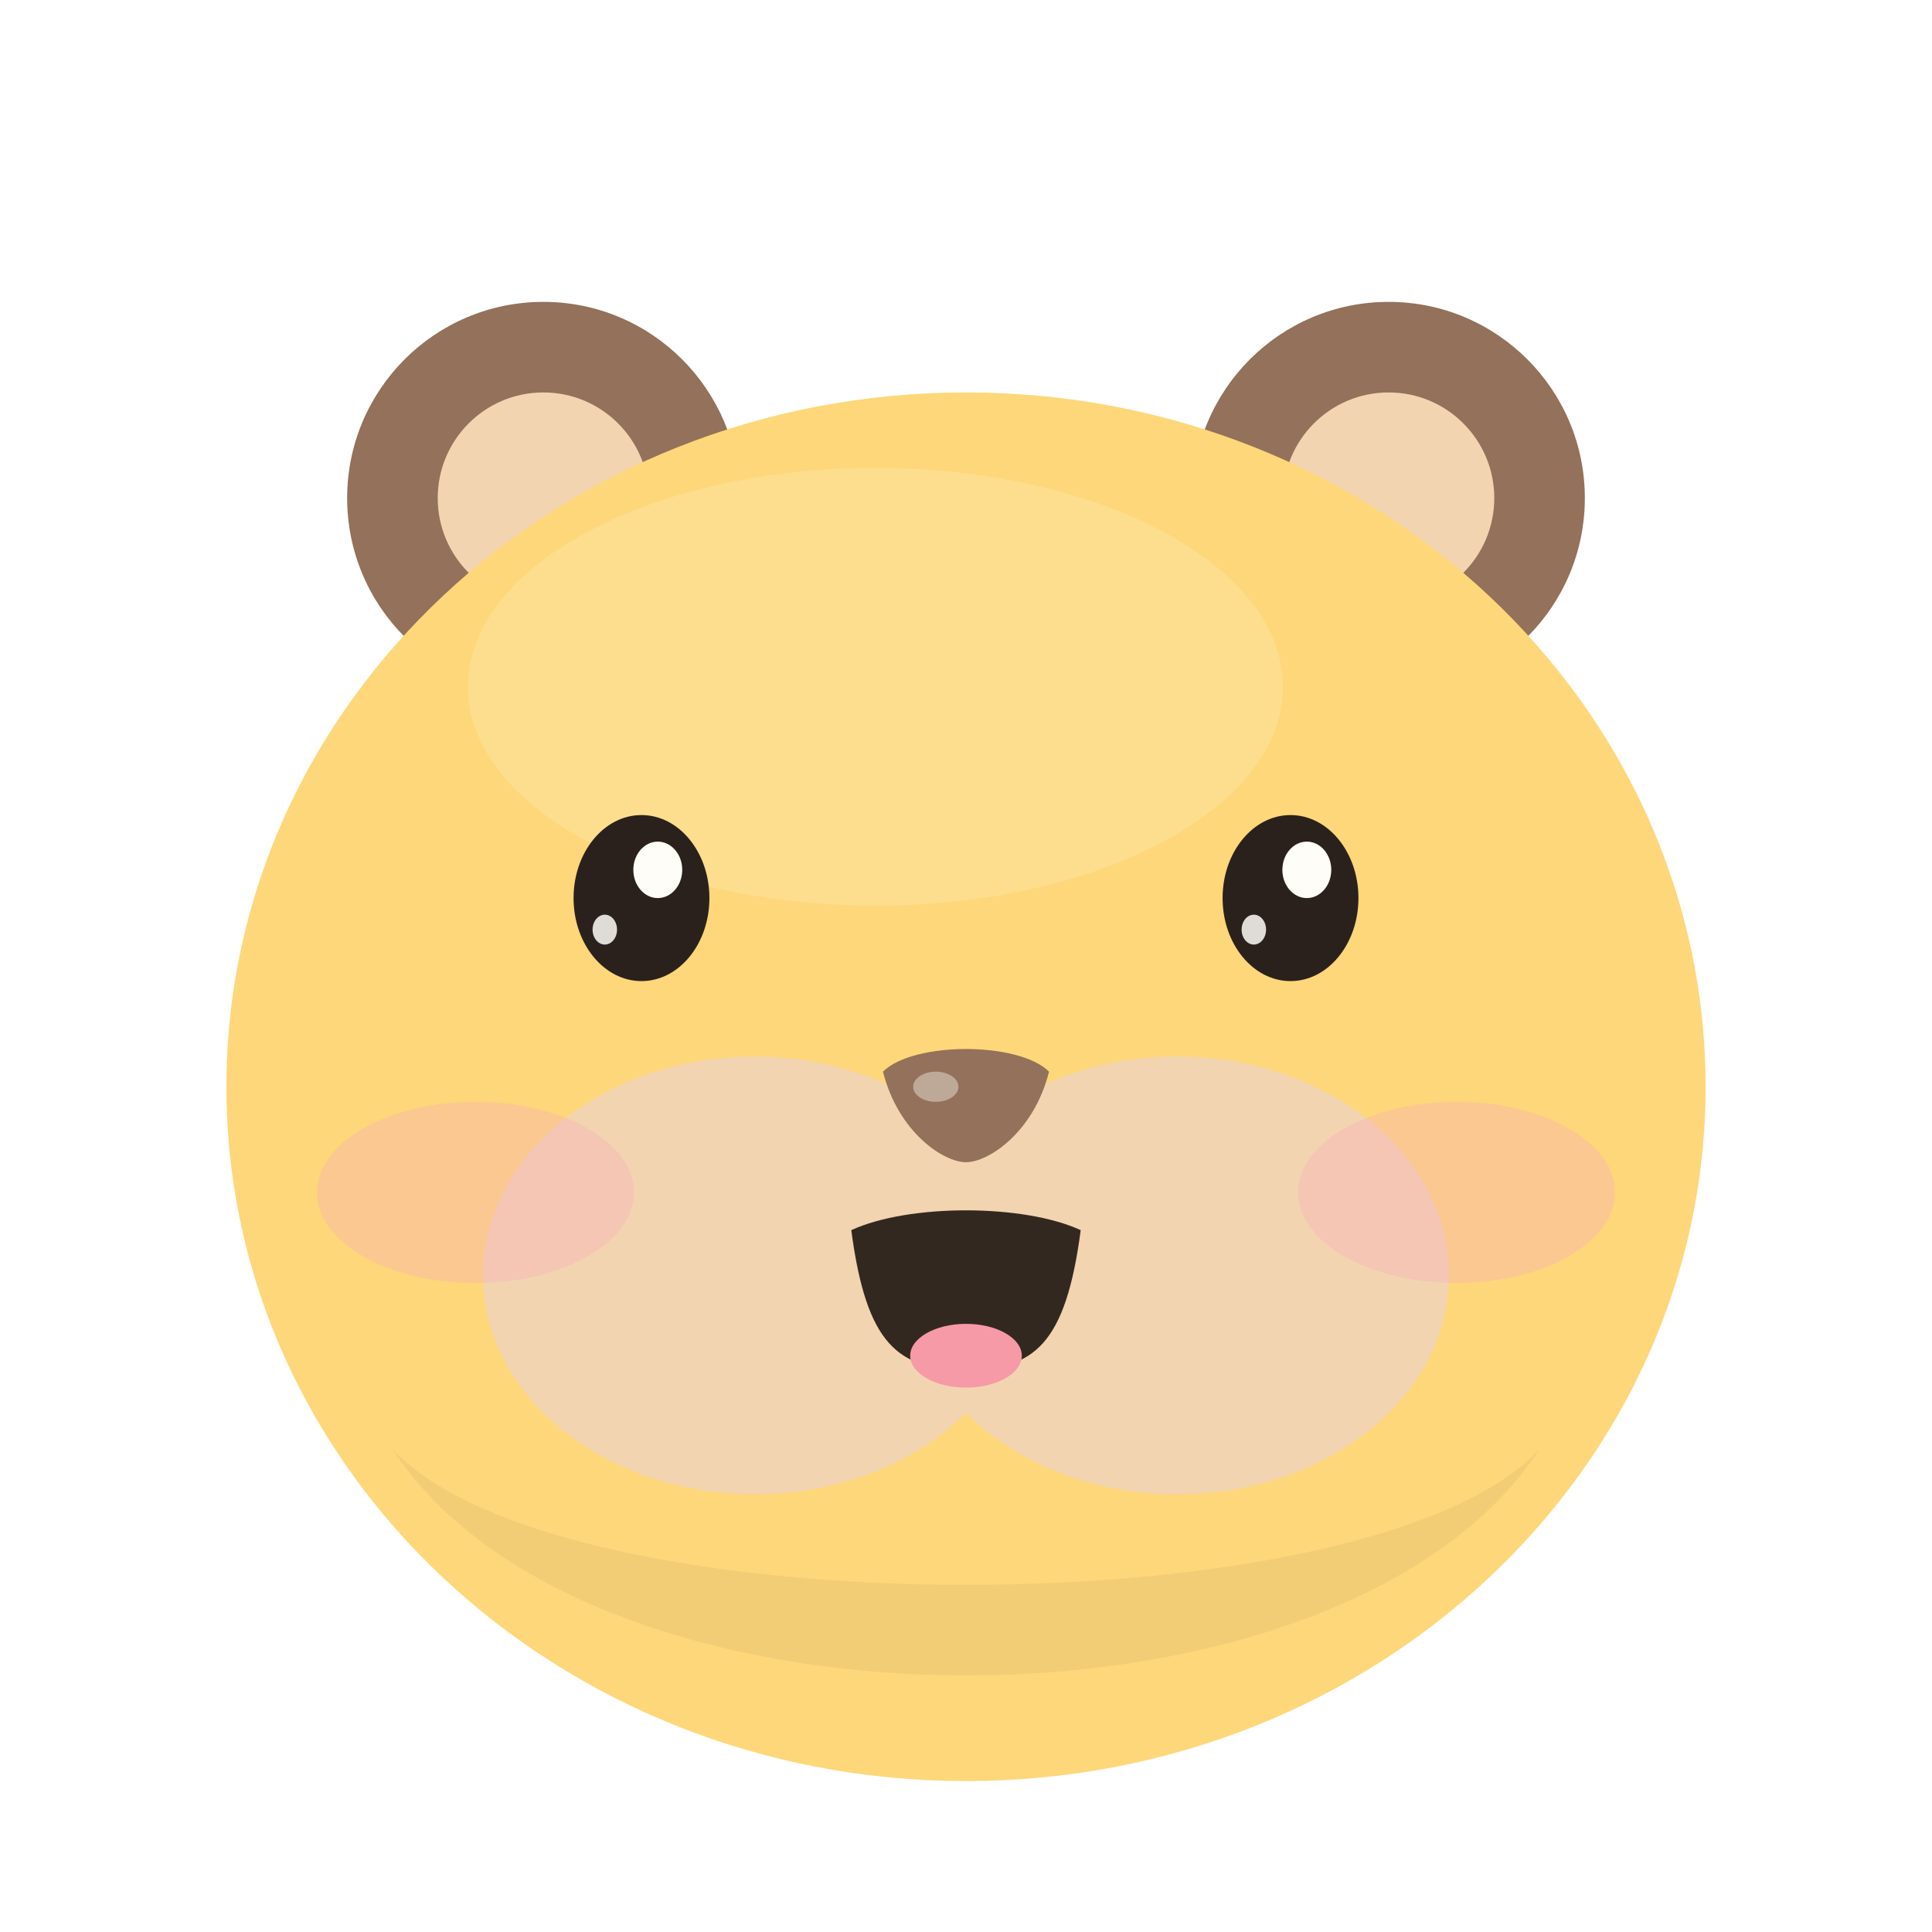
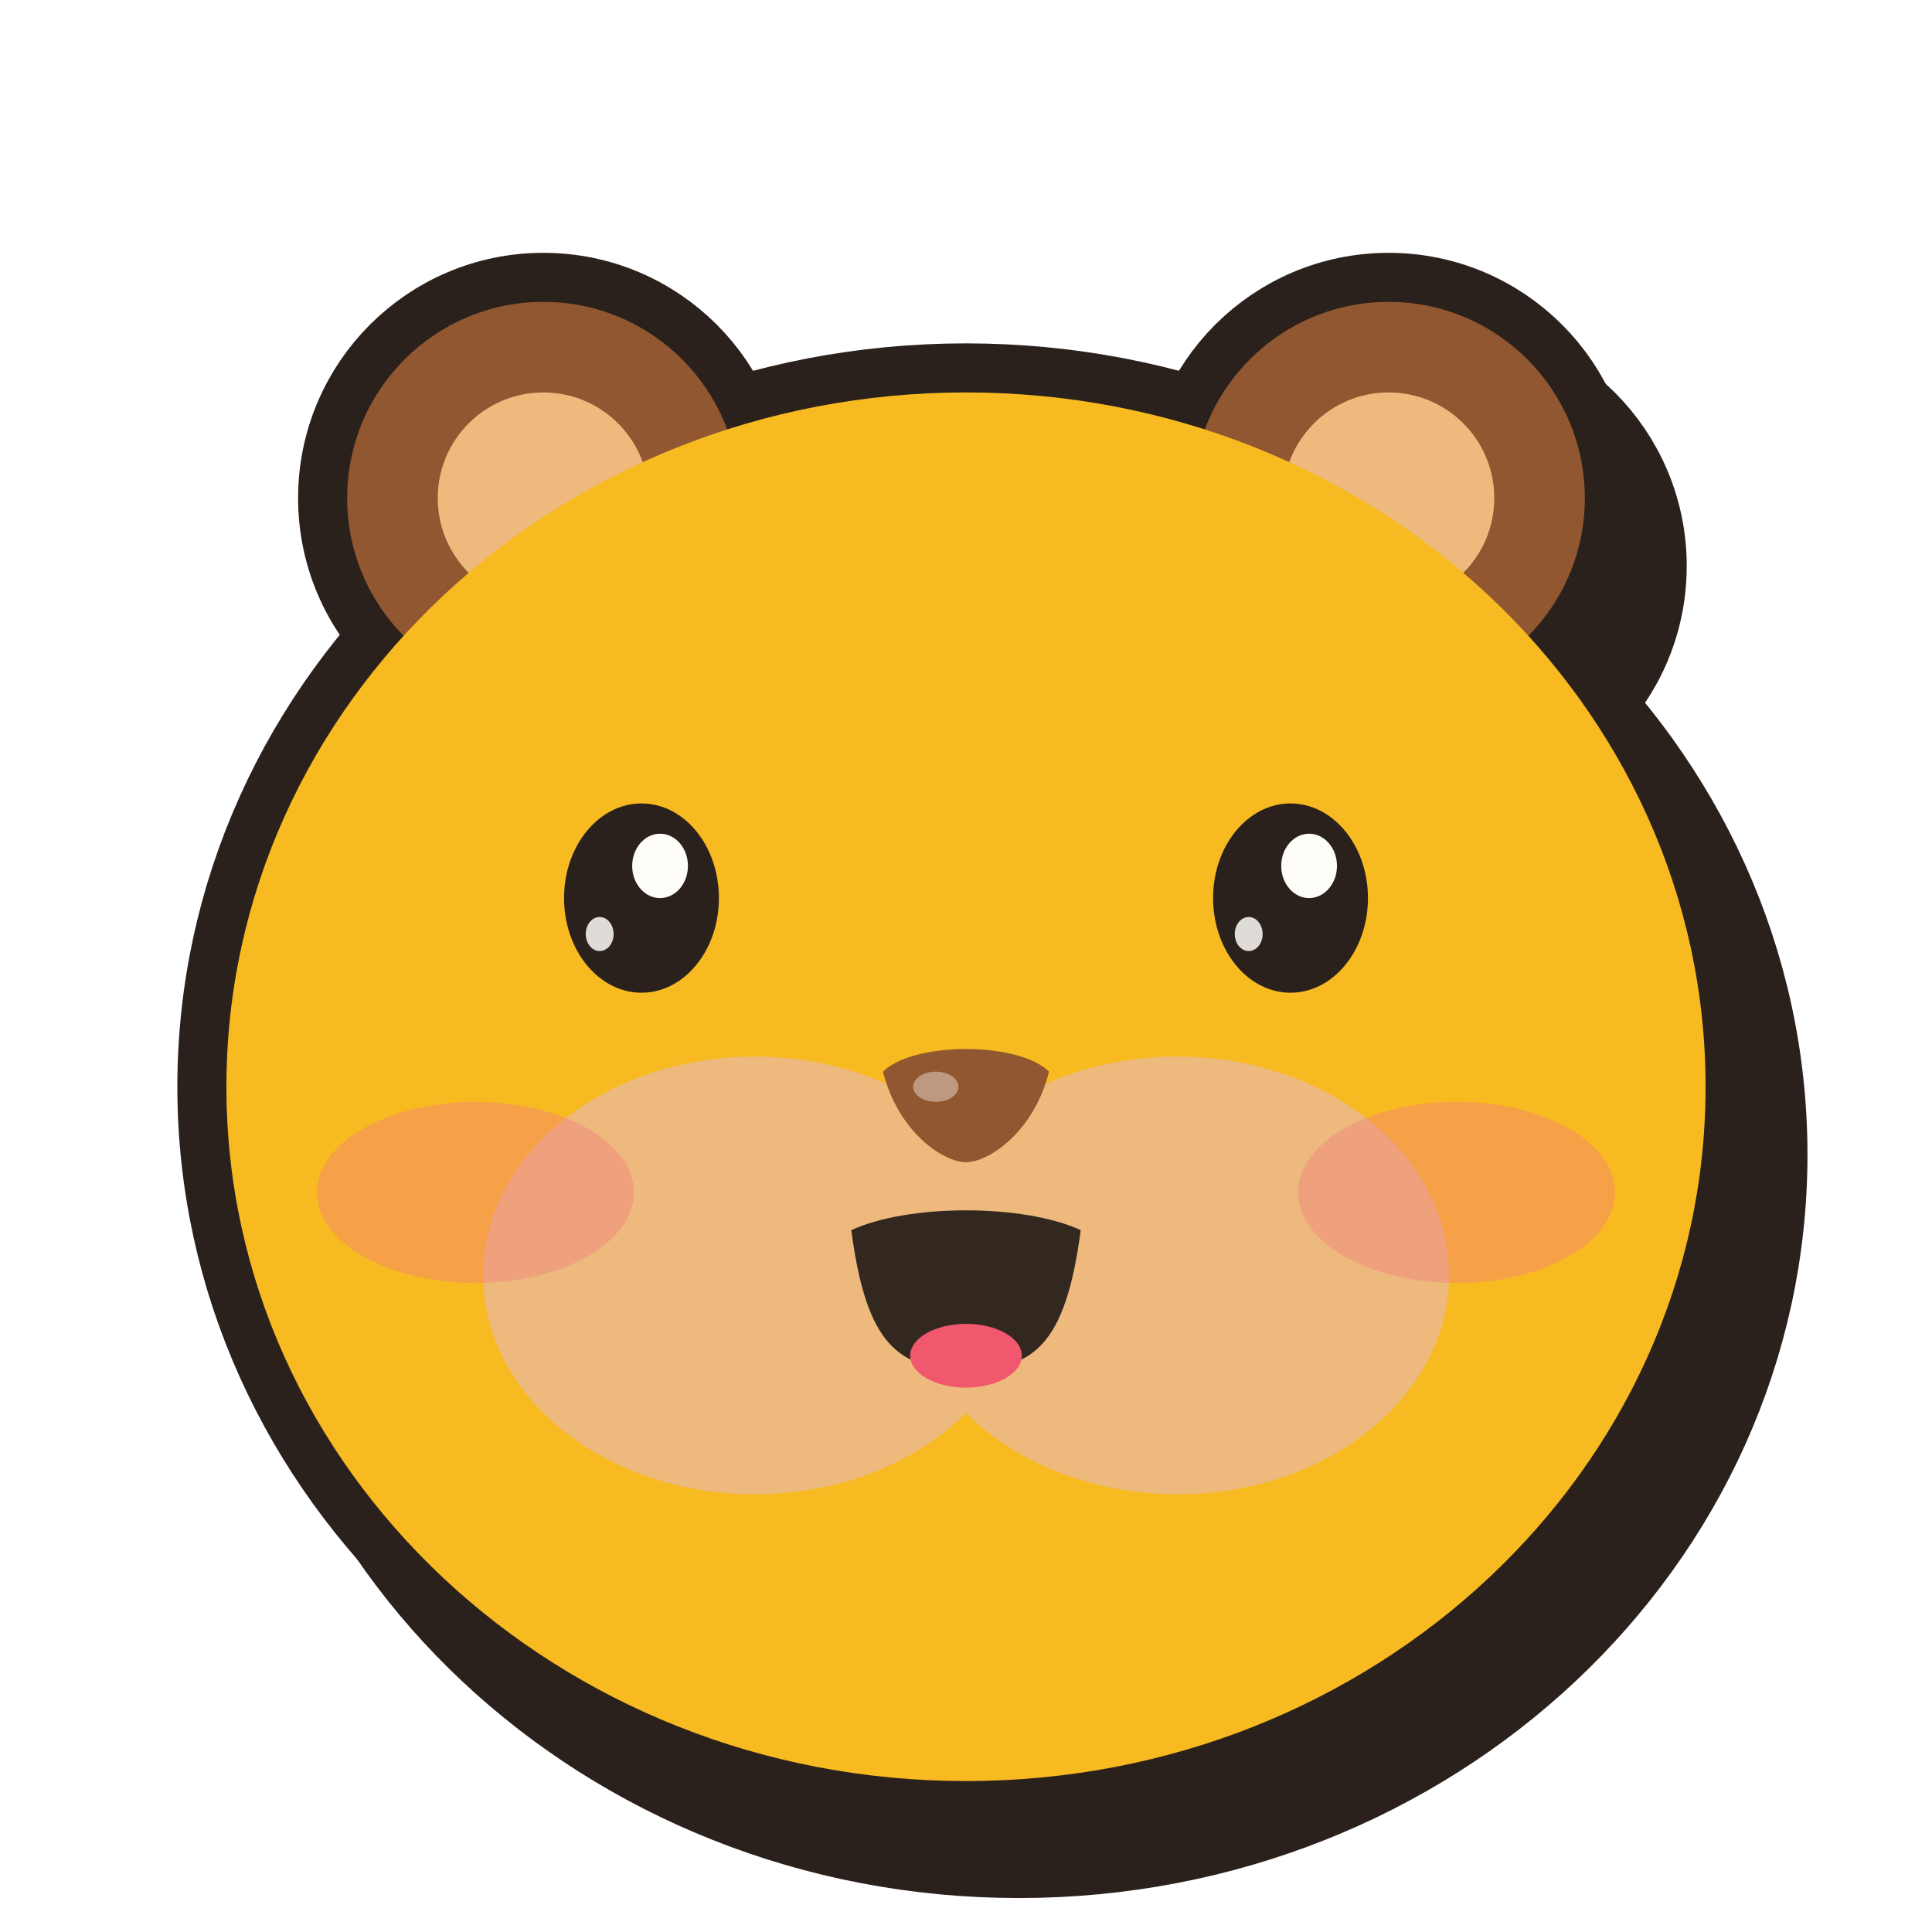
<svg xmlns="http://www.w3.org/2000/svg" viewBox="0 0 256 256" width="256" height="256" role="img" aria-hidden="true">
-   <ellipse cx="72" cy="66" rx="26" ry="26" fill="#93715a" />
-   <ellipse cx="184" cy="66" rx="26" ry="26" fill="#93715a" />
-   <ellipse cx="72" cy="66" rx="14" ry="14" fill="#f2d4b1" />
-   <ellipse cx="184" cy="66" rx="14" ry="14" fill="#f2d4b1" />
-   <ellipse cx="128" cy="144" rx="98" ry="92" fill="#fdd779" />
-   <ellipse cx="100" cy="169" rx="36" ry="29" fill="#f2d4b1" />
-   <ellipse cx="156" cy="169" rx="36" ry="29" fill="#f2d4b1" />
-   <ellipse cx="116" cy="91" rx="54" ry="29" fill="#fffdf8" fill-opacity="0.170" />
-   <path d="M52 192 C78 232 178 232 204 192 C182 216 74 216 52 192 Z" fill="#93715a" fill-opacity="0.100" />
-   <ellipse cx="63" cy="158" rx="21" ry="12" fill="#f9b3b6" fill-opacity="0.400" />
-   <ellipse cx="193" cy="158" rx="21" ry="12" fill="#f9b3b6" fill-opacity="0.400" />
-   <ellipse cx="85" cy="119" rx="9" ry="11" fill="#2a211c" />
-   <ellipse cx="171" cy="119" rx="9" ry="11" fill="#2a211c" />
-   <ellipse cx="87.16" cy="115.26" rx="3.24" ry="3.74" fill="#fffdf8" />
-   <ellipse cx="80.14" cy="123.18" rx="1.62" ry="1.98" fill="#fffdf8" fill-opacity="0.850" />
-   <ellipse cx="173.16" cy="115.26" rx="3.24" ry="3.74" fill="#fffdf8" />
-   <ellipse cx="166.14" cy="123.18" rx="1.62" ry="1.98" fill="#fffdf8" fill-opacity="0.850" />
-   <path d="M117 142 C121 138 135 138 139 142 C137 150 131 154 128 154 C125 154 119 150 117 142 Z" fill="#93715a" />
+   <ellipse cx="79" cy="75" rx="26" ry="26" fill="#2a211c" stroke="#2a211c" stroke-width="13" stroke-linejoin="round" />
+   <ellipse cx="191" cy="75" rx="26" ry="26" fill="#2a211c" stroke="#2a211c" stroke-width="13" stroke-linejoin="round" />
+   <ellipse cx="135" cy="153" rx="98" ry="92" fill="#2a211c" stroke="#2a211c" stroke-width="13" stroke-linejoin="round" />
+   <ellipse cx="72" cy="66" rx="26" ry="26" fill="#2a211c" stroke="#2a211c" stroke-width="13" stroke-linejoin="round" />
+   <ellipse cx="184" cy="66" rx="26" ry="26" fill="#2a211c" stroke="#2a211c" stroke-width="13" stroke-linejoin="round" />
+   <ellipse cx="128" cy="144" rx="98" ry="92" fill="#2a211c" stroke="#2a211c" stroke-width="13" stroke-linejoin="round" />
+   <ellipse cx="72" cy="66" rx="26" ry="26" fill="#905730" />
+   <ellipse cx="184" cy="66" rx="26" ry="26" fill="#905730" />
+   <ellipse cx="72" cy="66" rx="14" ry="14" fill="#edb97c" />
+   <ellipse cx="184" cy="66" rx="14" ry="14" fill="#edb97c" />
+   <ellipse cx="128" cy="144" rx="98" ry="92" fill="#f8ba21" />
+   <ellipse cx="100" cy="169" rx="36" ry="29" fill="#edb97c" />
+   <ellipse cx="156" cy="169" rx="36" ry="29" fill="#edb97c" />
+   <ellipse cx="63" cy="158" rx="21" ry="12" fill="#f47b81" fill-opacity="0.400" />
+   <ellipse cx="193" cy="158" rx="21" ry="12" fill="#f47b81" fill-opacity="0.400" />
+   <ellipse cx="85" cy="119" rx="10.26" ry="12.54" fill="#2a211c" />
+   <ellipse cx="171" cy="119" rx="10.26" ry="12.54" fill="#2a211c" />
+   <ellipse cx="87.462" cy="114.736" rx="3.694" ry="4.264" fill="#fffdf8" />
+   <ellipse cx="79.46" cy="123.765" rx="1.847" ry="2.257" fill="#fffdf8" fill-opacity="0.850" />
+   <ellipse cx="173.462" cy="114.736" rx="3.694" ry="4.264" fill="#fffdf8" />
+   <ellipse cx="165.46" cy="123.765" rx="1.847" ry="2.257" fill="#fffdf8" fill-opacity="0.850" />
+   <path d="M117 142 C121 138 135 138 139 142 C137 150 131 154 128 154 C125 154 119 150 117 142 Z" fill="#905730" />
  <ellipse cx="124" cy="144" rx="3" ry="2" fill="#fffdf8" fill-opacity="0.400" />
  <path d="M112.8 163 C114.8 178.17 119 181.5 128 181.5 C137 181.5 141.2 178.17 143.2 163 C135.6 159.5 120.4 159.5 112.8 163 Z" fill="#33281f" />
-   <ellipse cx="128" cy="179.641" rx="7.395" ry="4.225" fill="#f69aa7" />
+   <ellipse cx="128" cy="179.641" rx="7.395" ry="4.225" fill="#f1576d" />
</svg>
